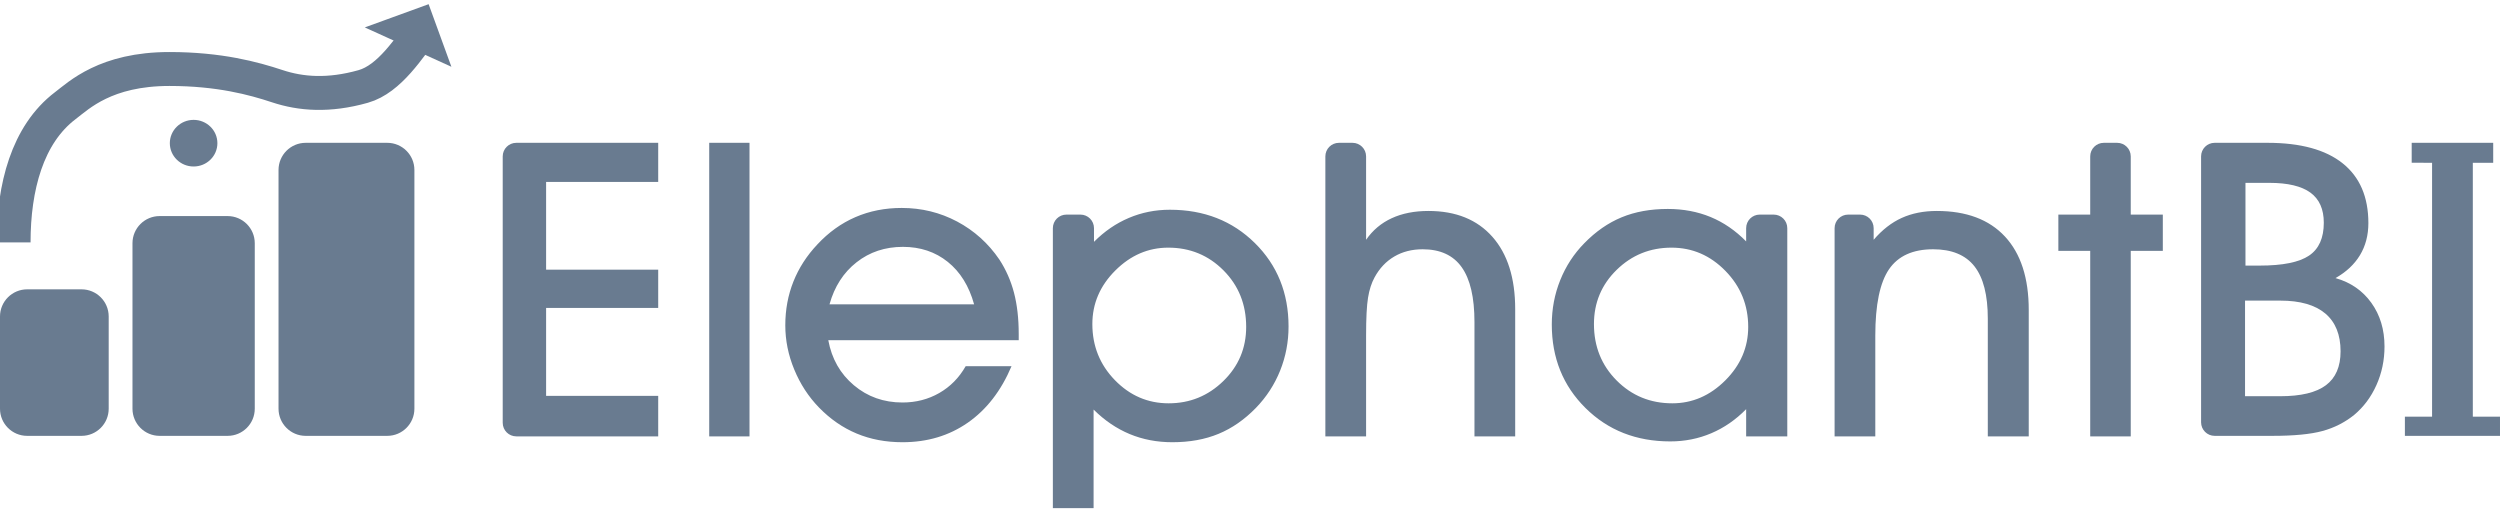
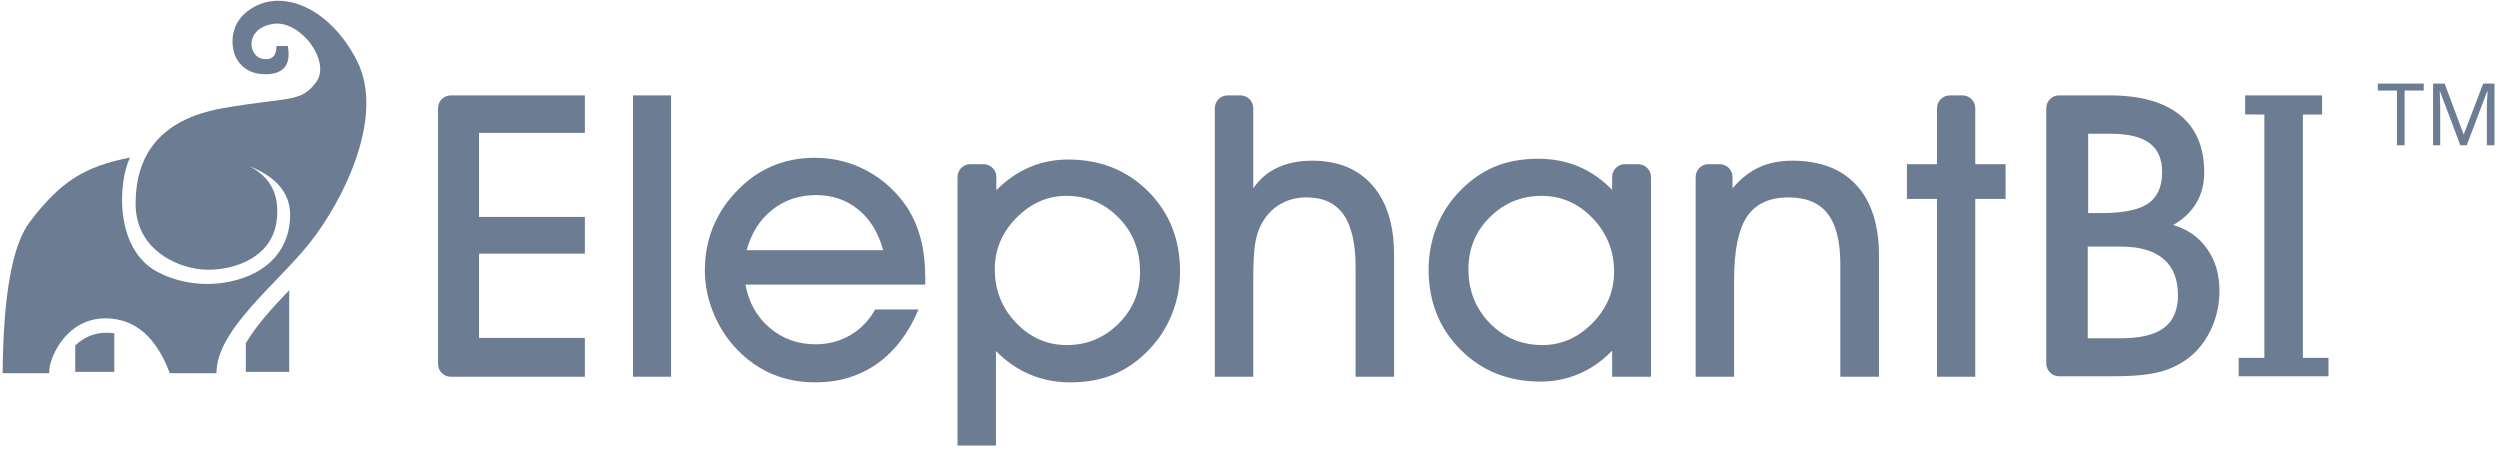
- <svg xmlns="http://www.w3.org/2000/svg" width="117px" height="24px" viewBox="0 0 117 24" version="1.1">
+ <svg xmlns="http://www.w3.org/2000/svg" width="159px" height="29px" viewBox="0 0 159 29" version="1.1">
  <defs />
-   <g id="page-2" stroke="none" stroke-width="1" fill="none" fill-rule="evenodd">
-     <g id="Artboard-8">
-       <g id="Group-21-Copy-14">
-         <rect id="Rectangle-9-Copy-9" fill="#697B90" x="6.2" y="10.112" width="5.723" height="10.286" rx="1.271" />
-         <rect id="Rectangle-9-Copy-10" fill="#697B90" x="13.035" y="6.684" width="6.359" height="13.714" rx="1.271" />
-         <rect id="Rectangle-9-Copy-11" fill="#697B90" x="0" y="13.541" width="5.087" height="6.857" rx="1.271" />
-         <path d="M0.636,11.343 C0.636,8.773 1.273,6.295 3.06,4.942 C3.689,4.466 4.943,3.229 7.928,3.229 C10.265,3.229 11.873,3.668 12.975,4.033 C14.077,4.399 15.38,4.504 16.999,4.046 C18.24,3.695 19.149,2.22 19.894,1.247" id="Path-16-Copy-5" stroke="#697B90" stroke-width="1.588" />
-         <path d="M18.676,1.122 L20.212,2.628 L20.212,1.122 L18.676,1.122 Z" id="Rectangle-Copy-3" stroke="#697B90" stroke-width="0.953" transform="translate(19.09868, 2.203969) rotate(-20) translate(-19.09868, -2.203969) " />
-         <ellipse id="Oval-14-Copy" fill="#697B90" cx="9.061" cy="6.701" rx="1.113" ry="1.091" />
-         <path d="M30.804,20.422 L24.162,20.422 C23.812,20.422 23.527,20.138 23.527,19.787 L23.527,7.319 C23.527,6.968 23.812,6.684 24.162,6.684 L30.804,6.684 L30.804,8.514 L25.558,8.514 L25.558,12.619 L30.804,12.619 L30.804,14.412 L25.558,14.412 L25.558,18.526 L30.804,18.526 L30.804,20.422 Z M33.191,20.422 L33.191,6.684 L35.077,6.684 L35.077,20.422 L33.191,20.422 Z M45.588,14.242 C45.35,13.386 44.94,12.724 44.356,12.256 C43.772,11.787 43.072,11.553 42.257,11.553 C41.423,11.553 40.7,11.793 40.087,12.275 C39.474,12.756 39.052,13.412 38.821,14.242 L45.588,14.242 Z M38.764,15.922 C38.924,16.79 39.323,17.493 39.962,18.03 C40.6,18.568 41.359,18.837 42.238,18.837 C42.867,18.837 43.44,18.689 43.956,18.394 C44.473,18.098 44.885,17.68 45.193,17.139 L47.339,17.139 C46.852,18.29 46.17,19.171 45.294,19.781 C44.418,20.391 43.4,20.696 42.238,20.696 C41.455,20.696 40.74,20.561 40.092,20.29 C39.444,20.02 38.857,19.614 38.33,19.073 C37.836,18.564 37.45,17.971 37.171,17.294 C36.891,16.618 36.752,15.928 36.752,15.223 C36.752,14.494 36.879,13.811 37.132,13.176 C37.386,12.54 37.759,11.962 38.253,11.439 C38.78,10.873 39.373,10.447 40.034,10.161 C40.695,9.875 41.417,9.732 42.2,9.732 C43.13,9.732 43.995,9.944 44.794,10.368 C45.592,10.793 46.252,11.386 46.771,12.147 C47.079,12.619 47.307,13.136 47.455,13.699 C47.602,14.262 47.676,14.906 47.676,15.629 L47.676,15.922 L38.764,15.922 Z M51.122,15.167 C51.122,16.192 51.473,17.066 52.176,17.79 C52.879,18.513 53.718,18.875 54.693,18.875 C55.687,18.875 56.541,18.527 57.253,17.832 C57.965,17.137 58.321,16.293 58.321,15.299 C58.321,14.248 57.969,13.368 57.263,12.657 C56.557,11.946 55.694,11.59 54.674,11.59 C53.737,11.59 52.911,11.947 52.195,12.661 C51.48,13.375 51.122,14.21 51.122,15.167 Z M51.18,19.167 L51.18,23.782 L49.274,23.782 L49.274,10.678 C49.274,10.327 49.558,10.043 49.909,10.043 L50.564,10.043 C50.915,10.043 51.199,10.327 51.199,10.678 L51.199,11.317 C51.687,10.826 52.23,10.453 52.83,10.199 C53.43,9.944 54.07,9.816 54.751,9.816 C56.348,9.816 57.673,10.335 58.726,11.373 C59.778,12.411 60.304,13.714 60.304,15.28 C60.304,16.003 60.173,16.692 59.91,17.346 C59.647,18.001 59.268,18.582 58.774,19.092 C58.241,19.639 57.659,20.043 57.027,20.304 C56.395,20.566 55.675,20.696 54.866,20.696 C54.147,20.696 53.482,20.569 52.869,20.314 C52.256,20.059 51.693,19.677 51.18,19.167 Z M63.933,20.422 L62.027,20.422 L62.027,7.319 C62.027,6.968 62.312,6.684 62.662,6.684 L63.298,6.684 C63.648,6.684 63.933,6.968 63.933,7.319 L63.933,11.222 C64.241,10.776 64.64,10.439 65.131,10.213 C65.622,9.986 66.195,9.873 66.849,9.873 C68.133,9.873 69.13,10.276 69.843,11.081 C70.555,11.886 70.911,13.015 70.911,14.468 L70.911,20.422 L69.005,20.422 L69.005,15.072 C69.005,13.921 68.806,13.066 68.408,12.506 C68.011,11.946 67.401,11.666 66.58,11.666 C66.079,11.666 65.636,11.779 65.251,12.006 C64.866,12.232 64.558,12.559 64.327,12.987 C64.186,13.245 64.085,13.559 64.024,13.931 C63.963,14.302 63.933,14.893 63.933,15.704 L63.933,20.422 Z M74.597,15.167 C74.597,16.217 74.952,17.098 75.661,17.809 C76.37,18.52 77.238,18.875 78.264,18.875 C79.201,18.875 80.027,18.518 80.743,17.804 C81.458,17.09 81.816,16.255 81.816,15.299 C81.816,14.28 81.462,13.407 80.752,12.68 C80.043,11.954 79.201,11.59 78.226,11.59 C77.225,11.59 76.37,11.936 75.661,12.628 C74.952,13.32 74.597,14.166 74.597,15.167 Z M81.72,20.422 L81.72,19.149 C81.232,19.646 80.688,20.021 80.088,20.276 C79.488,20.531 78.848,20.658 78.168,20.658 C76.577,20.658 75.255,20.138 74.203,19.097 C73.15,18.056 72.624,16.752 72.624,15.186 C72.624,14.456 72.756,13.764 73.019,13.11 C73.282,12.455 73.657,11.88 74.145,11.383 C74.678,10.836 75.26,10.431 75.892,10.17 C76.524,9.909 77.244,9.779 78.053,9.779 C78.778,9.779 79.445,9.905 80.055,10.156 C80.664,10.408 81.219,10.788 81.72,11.298 L81.72,10.678 C81.72,10.327 82.004,10.043 82.355,10.043 L83.009,10.043 C83.36,10.043 83.645,10.327 83.645,10.678 L83.645,20.422 L81.72,20.422 Z M87.764,20.422 L85.859,20.422 L85.859,10.678 C85.859,10.327 86.143,10.043 86.494,10.043 L87.052,10.043 C87.403,10.043 87.687,10.327 87.687,10.678 L87.687,11.222 C88.085,10.757 88.523,10.416 89.001,10.199 C89.479,9.982 90.026,9.873 90.642,9.873 C92.028,9.873 93.092,10.273 93.833,11.071 C94.574,11.87 94.945,13.015 94.945,14.506 L94.945,20.422 L93.029,20.422 L93.029,14.912 C93.029,13.811 92.821,12.995 92.404,12.463 C91.986,11.932 91.342,11.666 90.469,11.666 C89.519,11.666 88.831,11.979 88.404,12.605 C87.978,13.231 87.764,14.264 87.764,15.704 L87.764,20.422 Z M97.822,20.422 L97.822,11.741 L96.331,11.741 L96.331,10.043 L97.822,10.043 L97.822,7.319 C97.822,6.968 98.107,6.684 98.458,6.684 L99.083,6.684 C99.434,6.684 99.719,6.968 99.719,7.319 L99.719,10.043 L101.22,10.043 L101.22,11.741 L99.719,11.741 L99.719,20.422 L97.822,20.422 Z" id="ElephantBI-Copy-8" fill="#697B90" />
-         <g id="Group-15-Copy-5" transform="translate(103.0109, 6.683788)" fill="#697B90">
-           <path d="M3.11,0 C4.653,0 5.825,0.32 6.627,0.961 C7.428,1.601 7.829,2.534 7.829,3.758 C7.829,4.323 7.698,4.823 7.437,5.256 C7.175,5.689 6.793,6.047 6.289,6.33 C6.998,6.531 7.558,6.917 7.968,7.488 C8.379,8.06 8.584,8.741 8.584,9.532 C8.584,10.173 8.458,10.774 8.207,11.336 C7.955,11.898 7.607,12.364 7.163,12.735 C6.726,13.086 6.231,13.338 5.678,13.488 C5.125,13.639 4.345,13.714 3.338,13.714 L0.635,13.714 C0.284,13.714 4.2968356e-17,13.43 0,13.079 L1.11022302e-16,0.635 C6.80539465e-17,0.284 0.284,-3.79636676e-16 0.635,-4.4408921e-16 L3.11,0 Z M2.077,5.746 L2.742,5.746 C3.822,5.746 4.592,5.59 5.052,5.279 C5.513,4.969 5.743,4.455 5.743,3.739 C5.743,3.105 5.534,2.636 5.117,2.331 C4.699,2.027 4.06,1.874 3.199,1.874 L2.077,1.874 L2.077,5.746 Z M2.057,11.859 L3.706,11.859 C4.673,11.859 5.385,11.688 5.842,11.345 C6.299,11.003 6.528,10.474 6.528,9.758 C6.528,8.98 6.289,8.389 5.812,7.987 C5.335,7.586 4.633,7.385 3.706,7.385 L2.057,7.385 L2.057,11.859 Z" id="Combined-Shape" />
-           <polygon id="Path" points="13.989 13.714 9.538 13.714 9.538 12.816 10.81 12.816 10.81 0.935 9.856 0.932 9.856 0 13.671 0 13.671 0.935 12.717 0.935 12.717 12.816 13.989 12.816" />
-         </g>
+   <g id="Page-1" stroke="none" stroke-width="1" fill="none" fill-rule="evenodd">
+     <g id="Group-3-Copy" fill="#6B7C93">
+       <path d="M37.197,23.962 L28.675,23.962 C28.225,23.962 27.859,23.597 27.859,23.146 L27.859,6.881 C27.859,6.431 28.225,6.066 28.675,6.066 L37.197,6.066 L37.197,8.45 L30.465,8.45 L30.465,13.797 L37.197,13.797 L37.197,16.132 L30.465,16.132 L30.465,21.491 L37.197,21.491 L37.197,23.962 Z M40.259,23.962 L40.259,6.066 L42.68,6.066 L42.68,23.962 L40.259,23.962 Z M56.167,15.911 C55.863,14.797 55.336,13.934 54.586,13.324 C53.837,12.713 52.94,12.408 51.894,12.408 C50.823,12.408 49.895,12.721 49.109,13.348 C48.322,13.975 47.781,14.829 47.485,15.911 L56.167,15.911 Z M47.411,18.099 C47.616,19.23 48.129,20.145 48.948,20.846 C49.767,21.546 50.741,21.897 51.869,21.897 C52.676,21.897 53.411,21.704 54.074,21.319 C54.737,20.934 55.266,20.389 55.661,19.684 L58.415,19.684 C57.789,21.184 56.914,22.331 55.791,23.126 C54.667,23.921 53.359,24.318 51.869,24.318 C50.865,24.318 49.947,24.142 49.115,23.79 C48.283,23.437 47.53,22.909 46.855,22.204 C46.221,21.54 45.725,20.768 45.367,19.887 C45.008,19.006 44.829,18.107 44.829,17.189 C44.829,16.239 44.992,15.35 45.317,14.522 C45.642,13.694 46.122,12.941 46.756,12.26 C47.431,11.523 48.193,10.968 49.041,10.595 C49.889,10.222 50.815,10.036 51.82,10.036 C53.014,10.036 54.123,10.312 55.148,10.865 C56.173,11.418 57.019,12.191 57.686,13.182 C58.082,13.797 58.374,14.471 58.563,15.204 C58.753,15.938 58.847,16.775 58.847,17.718 L58.847,18.099 L47.411,18.099 Z M63.269,17.115 C63.269,18.451 63.72,19.59 64.621,20.532 C65.523,21.475 66.599,21.946 67.851,21.946 C69.127,21.946 70.222,21.493 71.136,20.588 C72.05,19.682 72.507,18.582 72.507,17.288 C72.507,15.919 72.054,14.772 71.149,13.846 C70.243,12.92 69.135,12.457 67.826,12.457 C66.624,12.457 65.564,12.922 64.646,13.852 C63.728,14.782 63.269,15.87 63.269,17.115 Z M63.343,22.327 L63.343,28.337 L60.898,28.337 L60.898,11.257 C60.898,10.806 61.263,10.441 61.713,10.441 L62.552,10.441 C63.003,10.441 63.368,10.806 63.368,11.257 L63.368,12.101 C63.993,11.461 64.691,10.976 65.461,10.644 C66.231,10.312 67.052,10.146 67.925,10.146 C69.975,10.146 71.676,10.822 73.026,12.174 C74.376,13.526 75.051,15.223 75.051,17.263 C75.051,18.205 74.883,19.103 74.545,19.955 C74.207,20.807 73.722,21.565 73.088,22.229 C72.404,22.942 71.657,23.468 70.846,23.808 C70.035,24.148 69.111,24.318 68.073,24.318 C67.151,24.318 66.297,24.152 65.511,23.82 C64.724,23.488 64.002,22.991 63.343,22.327 Z M79.708,23.962 L77.262,23.962 L77.262,6.881 C77.262,6.431 77.627,6.066 78.078,6.066 L78.892,6.066 C79.343,6.066 79.708,6.431 79.708,6.881 L79.708,11.978 C80.103,11.396 80.615,10.958 81.245,10.663 C81.875,10.368 82.61,10.22 83.45,10.22 C85.097,10.22 86.377,10.744 87.291,11.793 C88.205,12.842 88.662,14.313 88.662,16.206 L88.662,23.962 L86.217,23.962 L86.217,16.993 C86.217,15.493 85.961,14.379 85.451,13.649 C84.94,12.92 84.158,12.555 83.104,12.555 C82.462,12.555 81.894,12.703 81.4,12.998 C80.906,13.293 80.51,13.719 80.214,14.276 C80.033,14.612 79.903,15.022 79.825,15.505 C79.747,15.989 79.708,16.759 79.708,17.816 L79.708,23.962 Z M93.392,17.115 C93.392,18.484 93.847,19.631 94.757,20.557 C95.667,21.483 96.78,21.946 98.098,21.946 C99.3,21.946 100.36,21.481 101.278,20.551 C102.196,19.621 102.655,18.533 102.655,17.288 C102.655,15.96 102.2,14.823 101.291,13.877 C100.381,12.93 99.3,12.457 98.049,12.457 C96.764,12.457 95.667,12.908 94.757,13.809 C93.847,14.71 93.392,15.813 93.392,17.115 Z M102.532,23.962 L102.532,22.302 C101.906,22.95 101.208,23.439 100.438,23.771 C99.669,24.103 98.847,24.269 97.974,24.269 C95.932,24.269 94.236,23.591 92.886,22.235 C91.536,20.879 90.86,19.18 90.86,17.14 C90.86,16.19 91.029,15.288 91.367,14.436 C91.704,13.584 92.186,12.834 92.812,12.187 C93.495,11.474 94.242,10.947 95.053,10.607 C95.864,10.267 96.789,10.097 97.826,10.097 C98.757,10.097 99.613,10.261 100.395,10.589 C101.177,10.917 101.89,11.412 102.532,12.076 L102.532,11.257 C102.532,10.806 102.897,10.441 103.347,10.441 L104.186,10.441 C104.637,10.441 105.002,10.806 105.002,11.257 L105.002,23.962 L102.532,23.962 Z M110.288,23.962 L107.843,23.962 L107.843,11.257 C107.843,10.806 108.208,10.441 108.658,10.441 L109.374,10.441 C109.824,10.441 110.189,10.806 110.189,11.257 L110.189,11.978 C110.7,11.371 111.262,10.927 111.875,10.644 C112.489,10.361 113.19,10.22 113.981,10.22 C115.759,10.22 117.124,10.74 118.075,11.781 C119.026,12.822 119.502,14.313 119.502,16.255 L119.502,23.962 L117.044,23.962 L117.044,16.784 C117.044,15.35 116.776,14.286 116.241,13.594 C115.706,12.902 114.878,12.555 113.759,12.555 C112.54,12.555 111.657,12.963 111.109,13.778 C110.562,14.594 110.288,15.94 110.288,17.816 L110.288,23.962 Z M123.195,23.962 L123.195,12.654 L121.28,12.654 L121.28,10.441 L123.195,10.441 L123.195,6.881 C123.195,6.431 123.56,6.066 124.01,6.066 L124.812,6.066 C125.263,6.066 125.628,6.431 125.628,6.881 L125.628,10.441 L127.554,10.441 L127.554,12.654 L125.628,12.654 L125.628,23.962 L123.195,23.962 Z" id="ElephantBI-Copy-11" />
+       <g id="Group-15-Copy-8" transform="translate(130.1425, 4.056494)">
+         <path d="M3.99,2.009 C5.971,2.009 7.475,2.426 8.504,3.261 C9.532,4.095 10.046,5.31 10.046,6.905 C10.046,7.641 9.878,8.291 9.543,8.855 C9.207,9.42 8.716,9.886 8.07,10.254 C8.98,10.516 9.698,11.019 10.225,11.763 C10.752,12.508 11.015,13.395 11.015,14.426 C11.015,15.26 10.854,16.043 10.531,16.775 C10.208,17.508 9.762,18.115 9.192,18.597 C8.631,19.056 7.996,19.383 7.286,19.579 C6.576,19.775 5.576,19.873 4.284,19.873 L0.816,19.873 C0.365,19.873 2.88099361e-14,19.508 2.87547763e-14,19.058 L2.84217094e-14,2.825 C2.83665496e-14,2.374 0.365,2.009 0.816,2.009 L3.99,2.009 Z M2.665,9.494 L3.519,9.494 C4.904,9.494 5.892,9.291 6.483,8.886 C7.074,8.481 7.369,7.813 7.369,6.88 C7.369,6.054 7.101,5.443 6.566,5.046 C6.03,4.649 5.21,4.451 4.105,4.451 L2.665,4.451 L2.665,9.494 Z M2.639,17.456 L4.755,17.456 C5.996,17.456 6.91,17.234 7.496,16.788 C8.083,16.342 8.376,15.653 8.376,14.72 C8.376,13.706 8.07,12.937 7.458,12.414 C6.846,11.89 5.945,11.628 4.755,11.628 L2.639,11.628 L2.639,17.456 Z" id="Combined-Shape" />
+         <polygon id="Path" points="17.951 19.873 12.239 19.873 12.239 18.704 13.871 18.704 13.871 3.227 12.647 3.223 12.647 2.009 17.543 2.009 17.543 3.227 16.319 3.227 16.319 18.704 17.951 18.704" />
+         <text id="TM" font-family="LucidaGrande, Lucida Grande" font-size="5.479" font-weight="normal">
+           <tspan x="21.022" y="5.183">TM</tspan>
+         </text>
+       </g>
+       <g id="Group">
+         <path d="M18.393,18.456 L18.393,23.651 L15.634,23.651 L15.634,21.837 C16.286,20.707 17.328,19.572 18.393,18.456 Z" id="Combined-Shape" />
+         <path d="M7.269,21.199 L7.269,23.651 L4.785,23.651 L4.785,21.969 C5.291,21.488 5.963,21.145 6.824,21.161 C6.976,21.164 7.124,21.177 7.269,21.199 Z" id="Combined-Shape" />
+         <path d="M17.583,2.926 L18.302,2.926 C18.503,3.987 18.145,4.579 17.226,4.702 C16.034,4.825 15.382,4.316 15.05,3.744 C14.719,3.171 14.531,1.777 15.571,0.857 C17.596,-0.937 20.926,0.337 22.714,3.889 C24.502,7.441 21.823,12.758 19.727,15.413 C17.63,18.067 13.755,20.97 13.767,23.737 C12.496,23.737 11.506,23.737 10.799,23.737 C9.942,21.443 8.6,20.28 6.774,20.248 C4.035,20.201 3.012,23.107 3.141,23.737 C1.913,23.737 0.923,23.737 0.168,23.737 C0.206,18.796 0.779,15.591 1.889,14.123 C3.862,11.512 5.415,10.583 8.265,10.021 C7.487,11.675 7.304,15.843 10.008,17.291 C10.99,17.816 12.66,18.315 14.604,17.914 C17.134,17.393 18.453,15.757 18.453,13.675 C18.453,12.287 17.583,11.249 15.841,10.559 C17.248,11.278 17.829,12.466 17.583,14.123 C17.215,16.608 14.452,17.291 12.792,17.132 C11.132,16.973 8.624,15.801 8.624,12.95 C8.624,10.1 9.947,7.617 14.2,6.877 C18.453,6.138 19.127,6.552 20.113,5.214 C21.1,3.876 18.998,1.107 17.226,1.546 C15.534,1.907 15.816,3.598 16.7,3.744 C17.289,3.84 17.583,3.568 17.583,2.926 Z" id="Path-19" />
      </g>
    </g>
  </g>
</svg>
